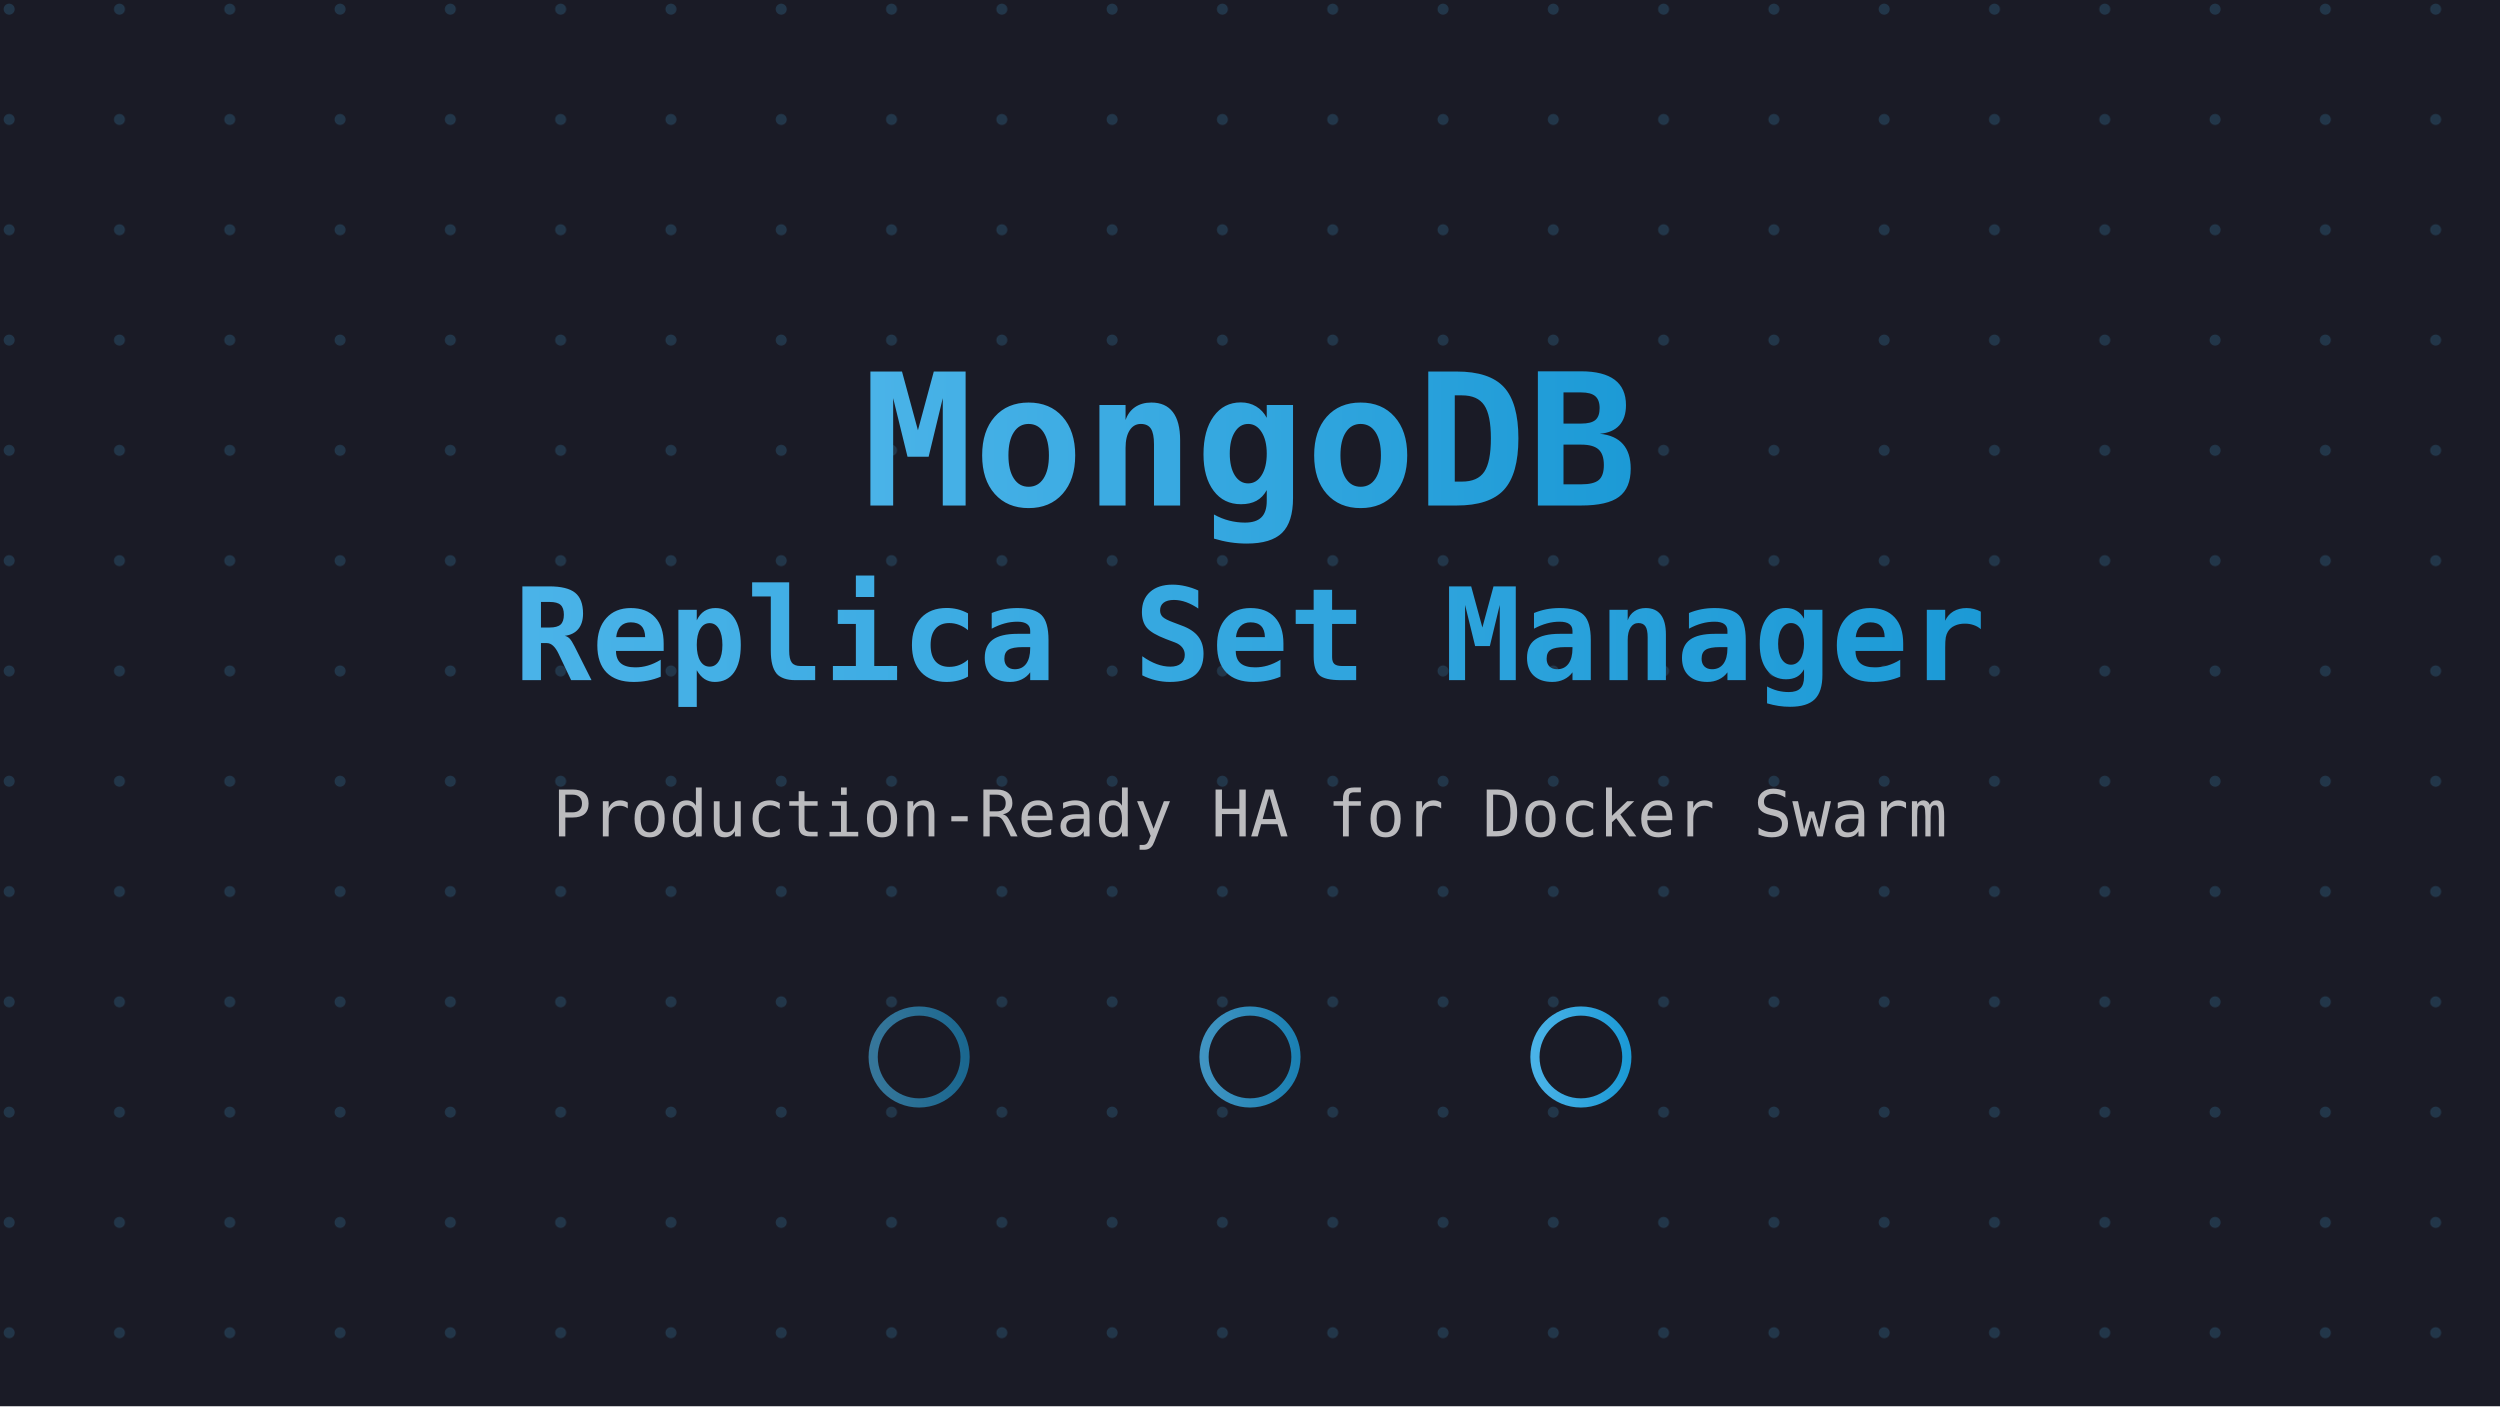
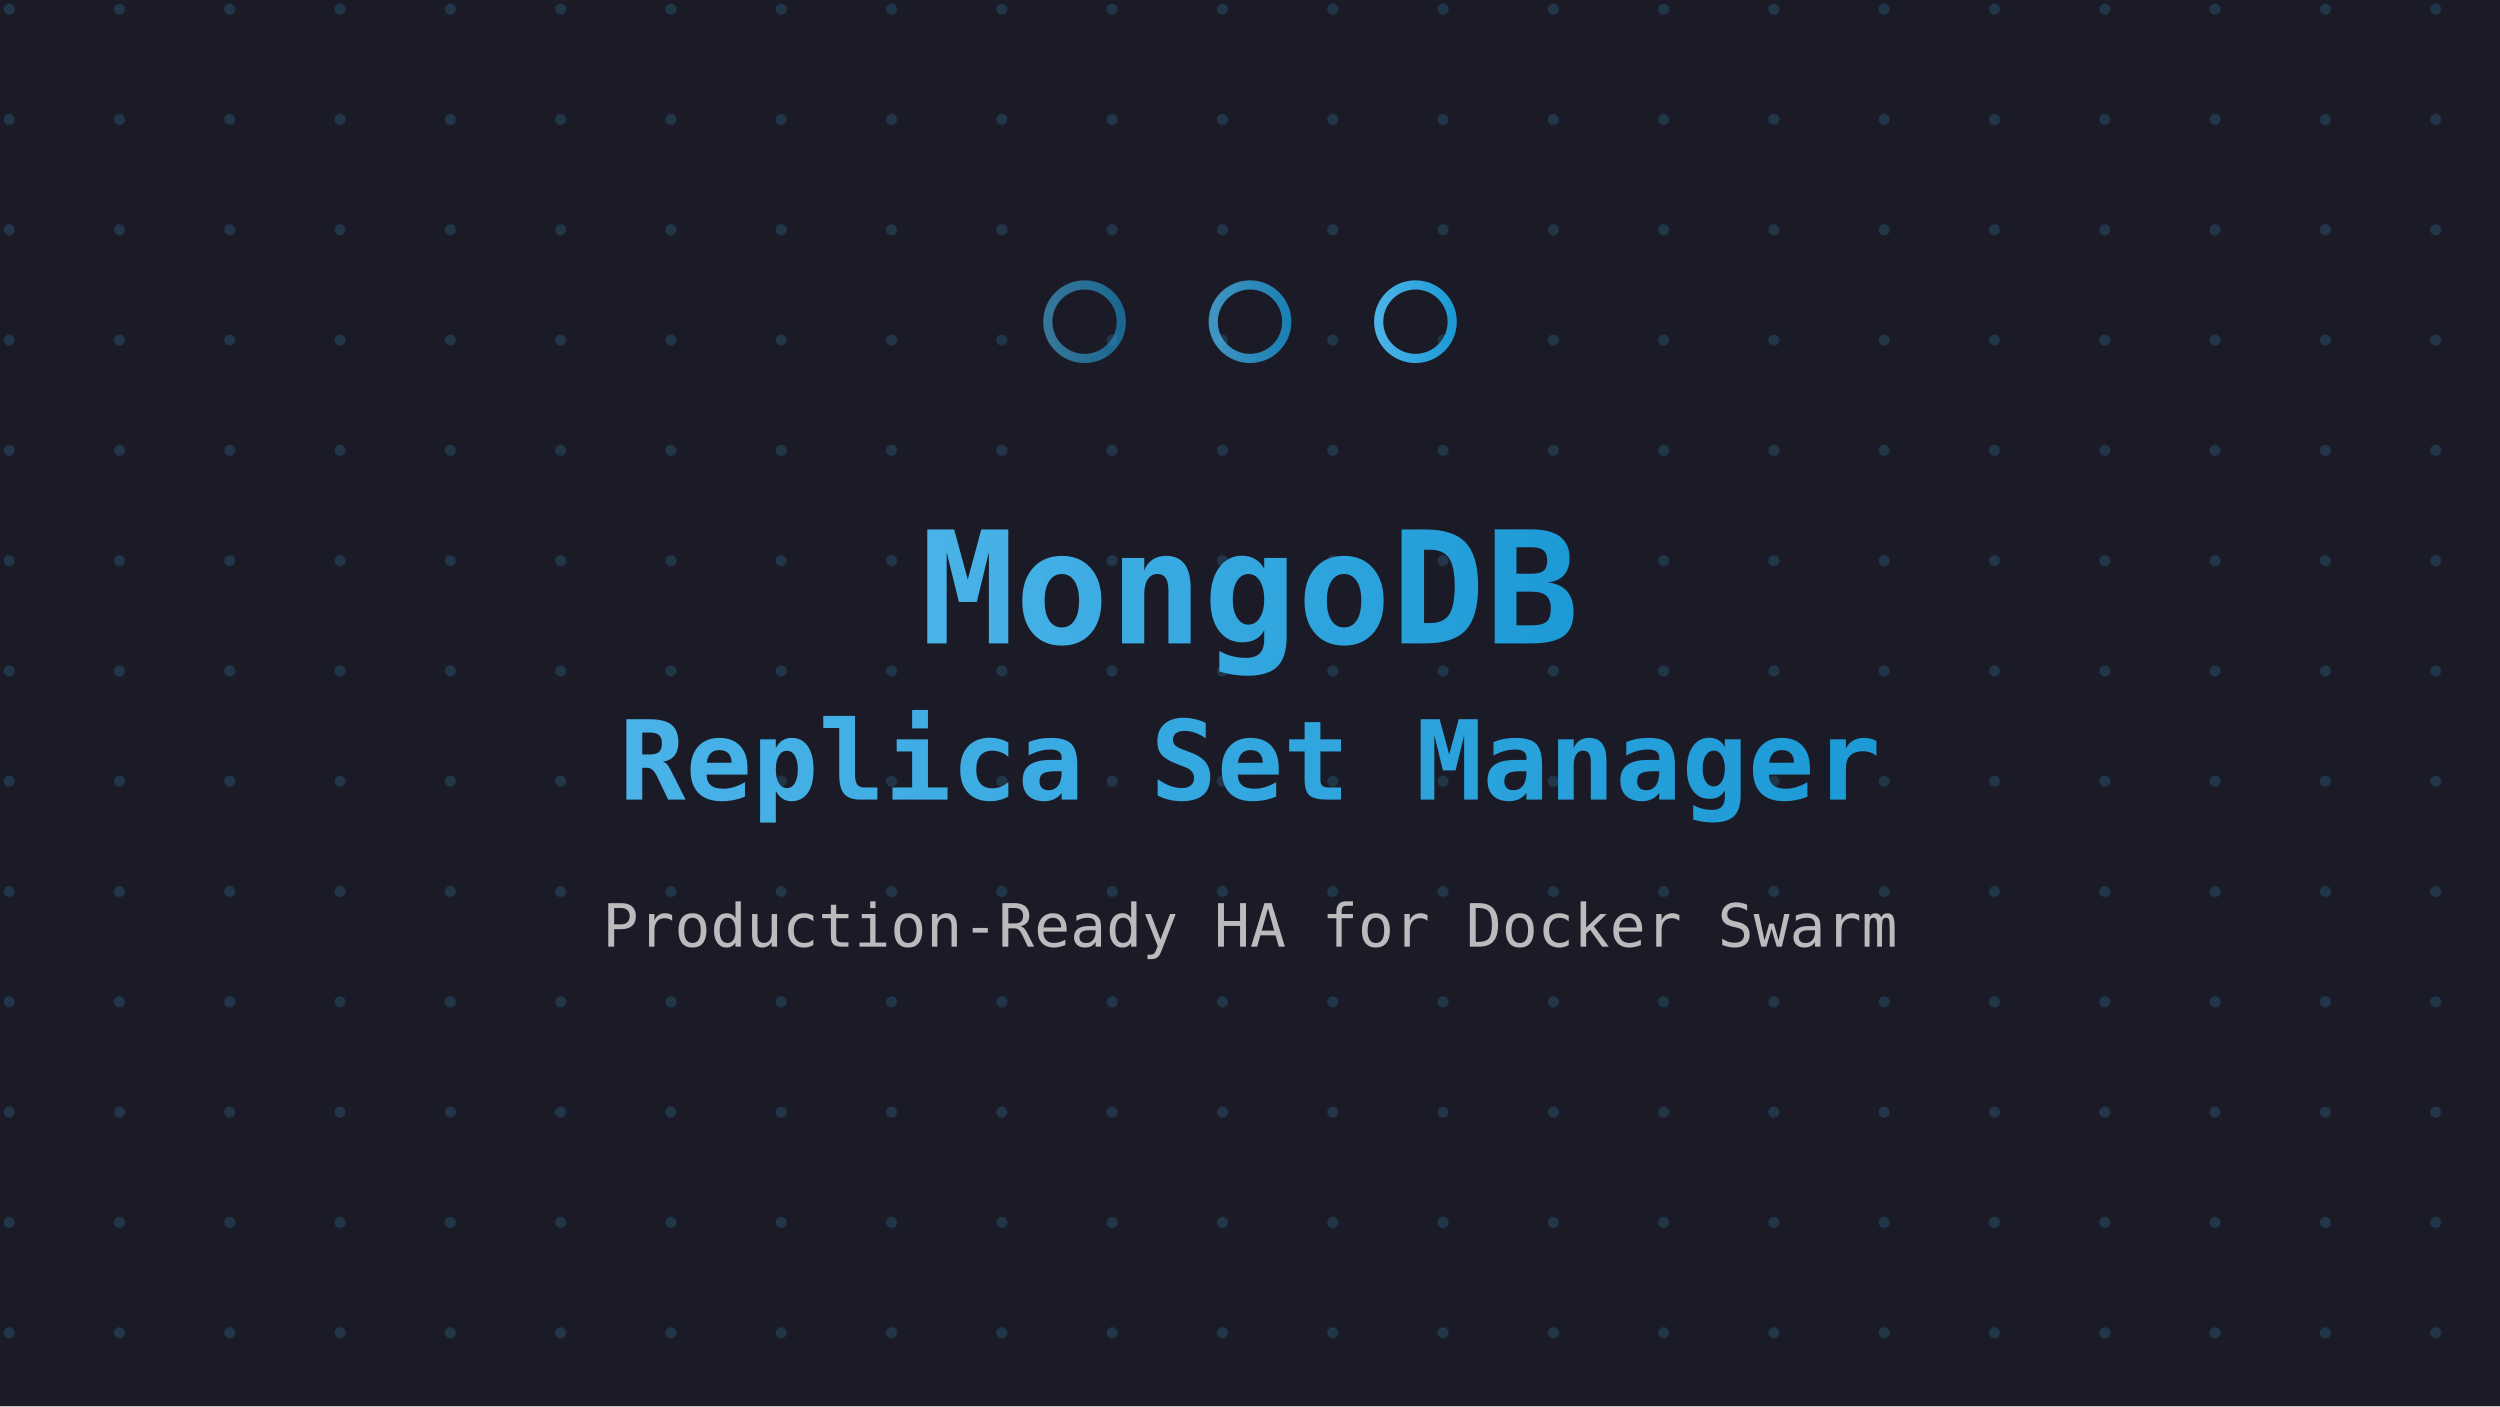
<svg xmlns="http://www.w3.org/2000/svg" width="544" height="306">
  <defs>
    <linearGradient id="grad2" x1="0%" y1="0%" x2="100%" y2="0%">
      <stop offset="0%" style="stop-color:#4ab3e8;stop-opacity:1" />
      <stop offset="100%" style="stop-color:#1c9ad6;stop-opacity:1" />
    </linearGradient>
    <pattern id="dots2" x="0" y="0" width="24" height="24" patternUnits="userSpaceOnUse">
      <circle cx="2" cy="2" r="1.2" fill="#4ab3e8" opacity="0.18" />
    </pattern>
  </defs>
  <rect width="544" height="306" fill="#1a1b26" />
  <rect width="544" height="306" fill="url(#dots2)" />
-   <text x="272" y="110" font-family="'IBM Plex Mono', 'JetBrains Mono', 'SF Mono', Menlo, Consolas, monospace" font-size="40" font-weight="700" fill="url(#grad2)" text-anchor="middle">MongoDB</text>
-   <text x="272" y="148" font-family="'IBM Plex Mono', 'JetBrains Mono', 'SF Mono', Menlo, Consolas, monospace" font-size="28" font-weight="700" fill="url(#grad2)" text-anchor="middle">Replica Set Manager</text>
-   <text x="272" y="182" font-family="'IBM Plex Mono', 'JetBrains Mono', 'SF Mono', Menlo, Consolas, monospace" font-size="14" fill="rgba(255,255,255,0.7)" text-anchor="middle">Production-Ready HA for Docker Swarm</text>
-   <circle cx="200" cy="230" r="10" fill="none" stroke="url(#grad2)" stroke-width="2" opacity="0.6" />
-   <circle cx="272" cy="230" r="10" fill="none" stroke="url(#grad2)" stroke-width="2" opacity="0.8" />
-   <circle cx="344" cy="230" r="10" fill="none" stroke="url(#grad2)" stroke-width="2" opacity="1" />
-   <line x1="210" y1="230" x2="262" y2="230" stroke="url(#grad2)" stroke-width="1.5" opacity="0.4" />
-   <line x1="282" y1="230" x2="334" y2="230" stroke="url(#grad2)" stroke-width="1.5" opacity="0.4" />
+   <circle cx="236" cy="70" r="8" fill="none" stroke="url(#grad2)" stroke-width="2" opacity="0.6" />
+   <circle cx="272" cy="70" r="8" fill="none" stroke="url(#grad2)" stroke-width="2" opacity="0.8" />
+   <circle cx="308" cy="70" r="8" fill="none" stroke="url(#grad2)" stroke-width="2" opacity="1" />
+   <line x1="244" y1="70" x2="264" y2="70" stroke="url(#grad2)" stroke-width="1.5" opacity="0.4" />
+   <line x1="280" y1="70" x2="300" y2="70" stroke="url(#grad2)" stroke-width="1.5" opacity="0.4" />
+   <text x="272" y="140" font-family="'IBM Plex Mono', 'JetBrains Mono', 'SF Mono', Menlo, Consolas, monospace" font-size="34" font-weight="700" fill="url(#grad2)" text-anchor="middle">MongoDB</text>
+   <text x="272" y="174" font-family="'IBM Plex Mono', 'JetBrains Mono', 'SF Mono', Menlo, Consolas, monospace" font-size="24" font-weight="700" fill="url(#grad2)" text-anchor="middle">Replica Set Manager</text>
+   <text x="272" y="206" font-family="'IBM Plex Mono', 'JetBrains Mono', 'SF Mono', Menlo, Consolas, monospace" font-size="13" fill="rgba(255,255,255,0.7)" text-anchor="middle">Production-Ready HA for Docker Swarm</text>
</svg>
